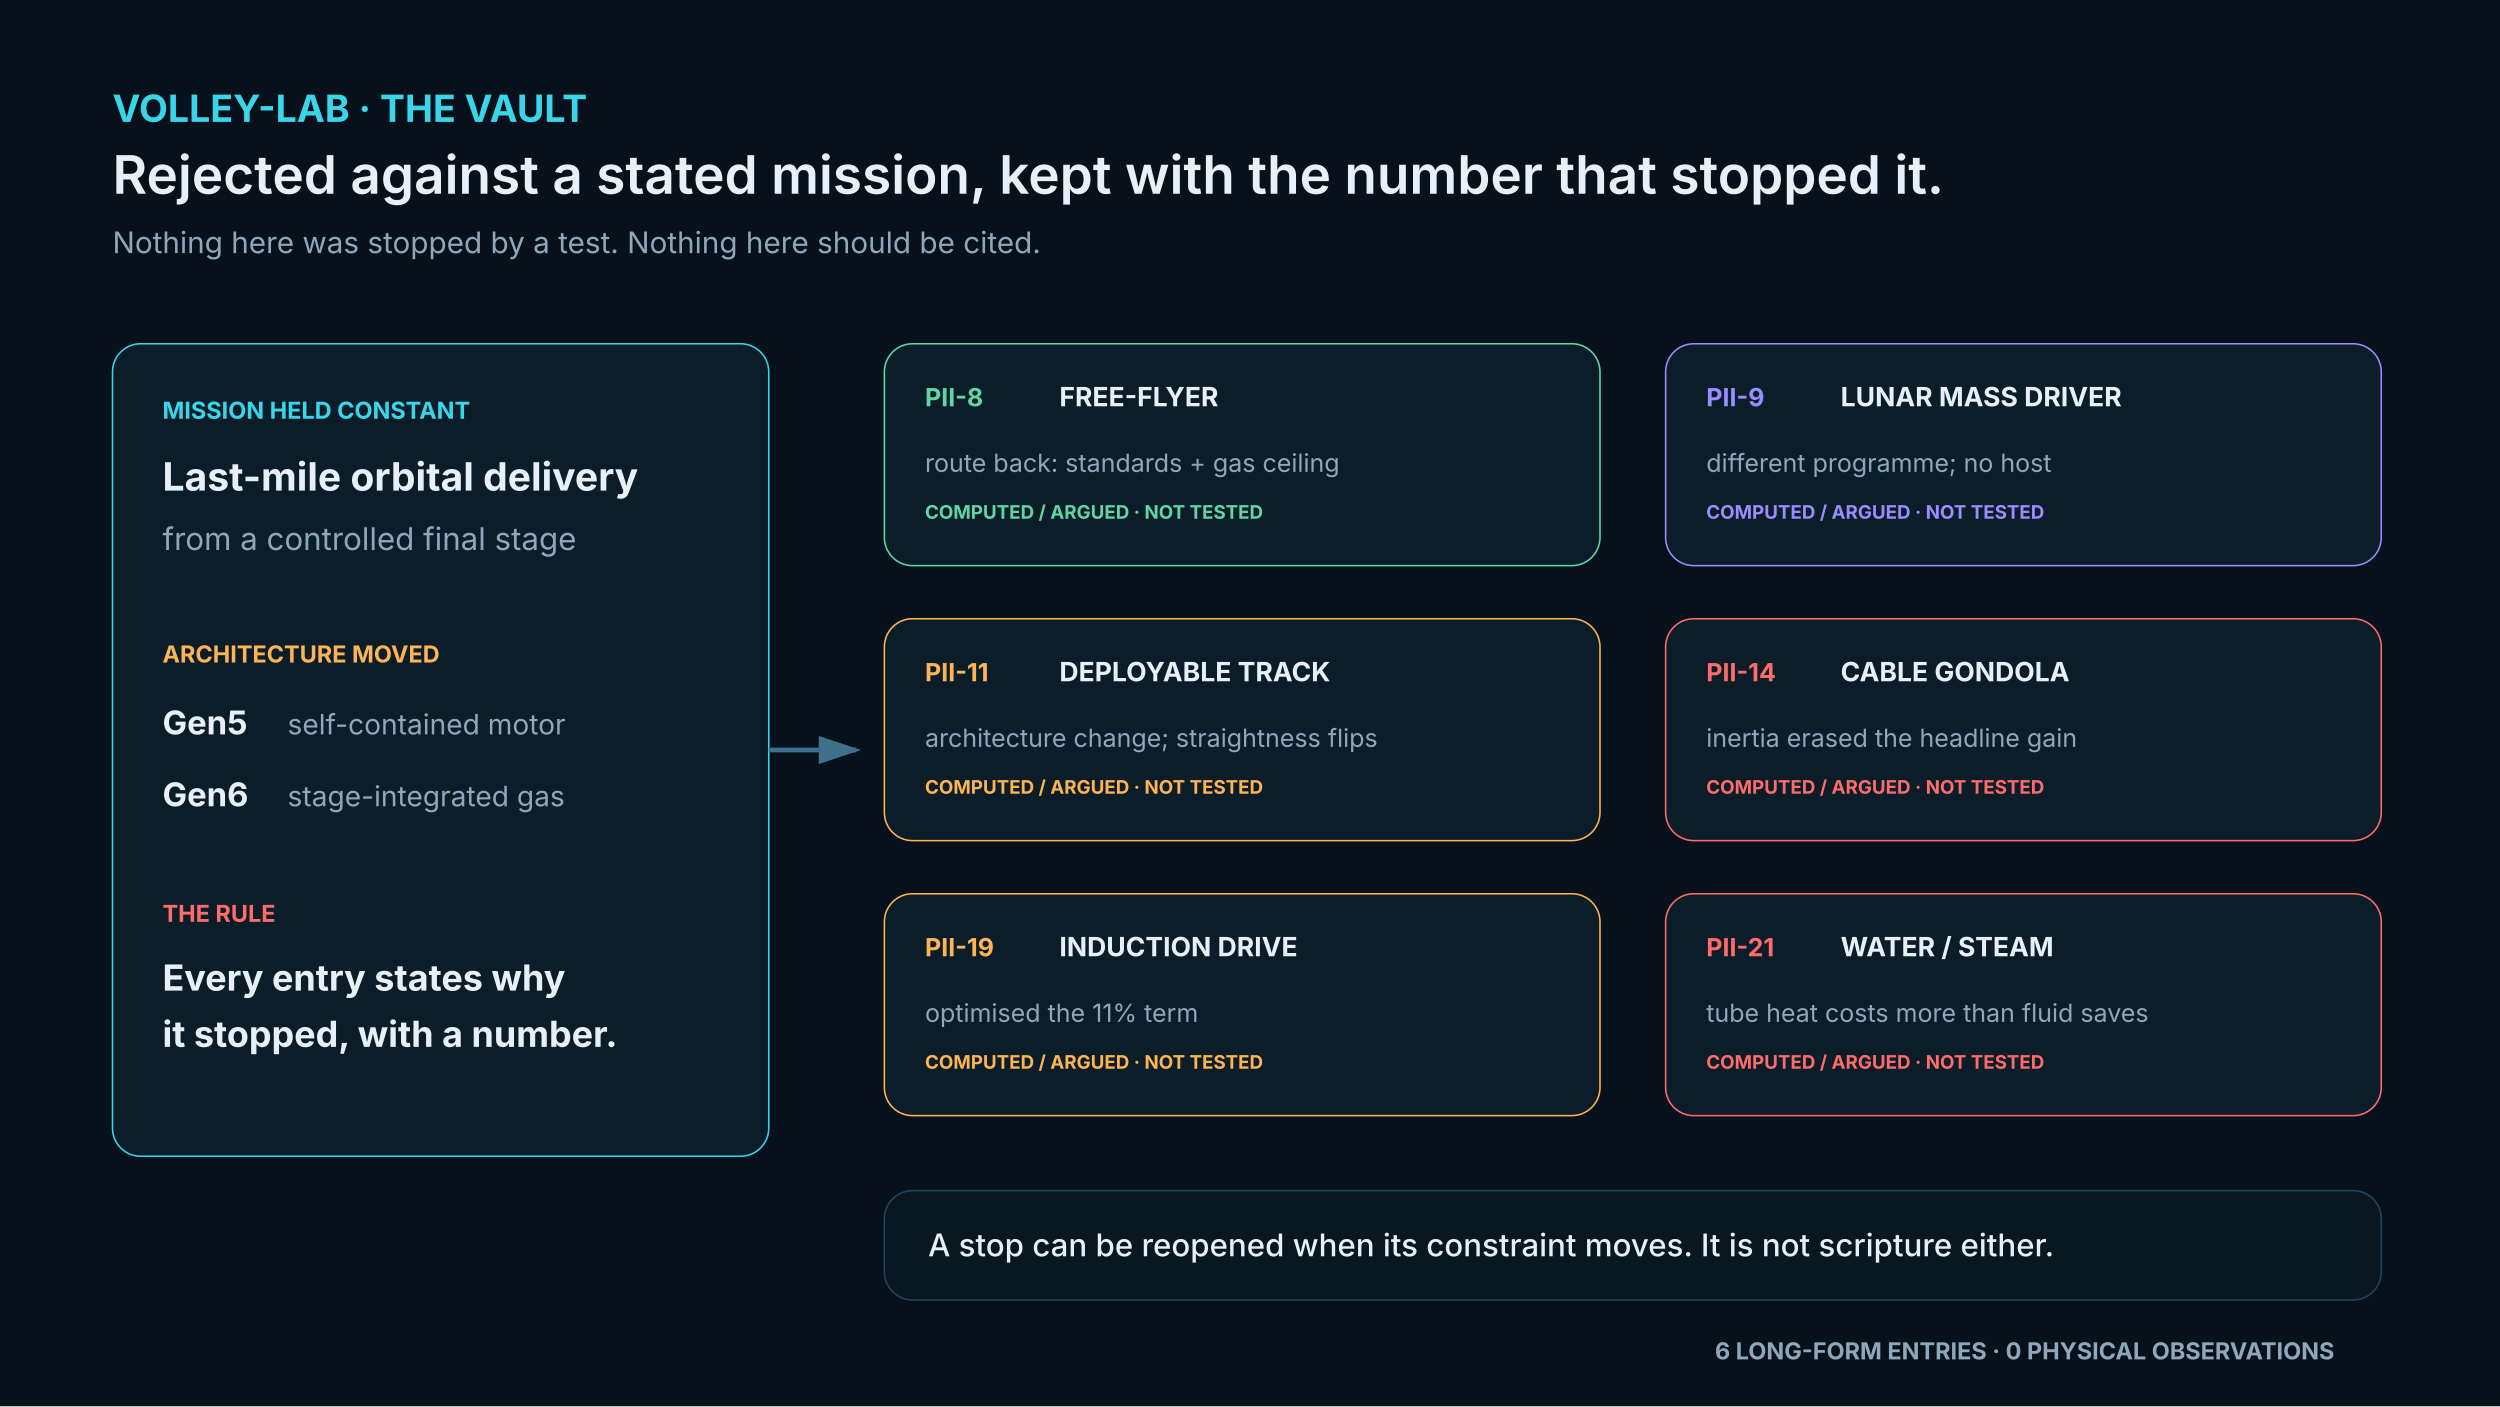
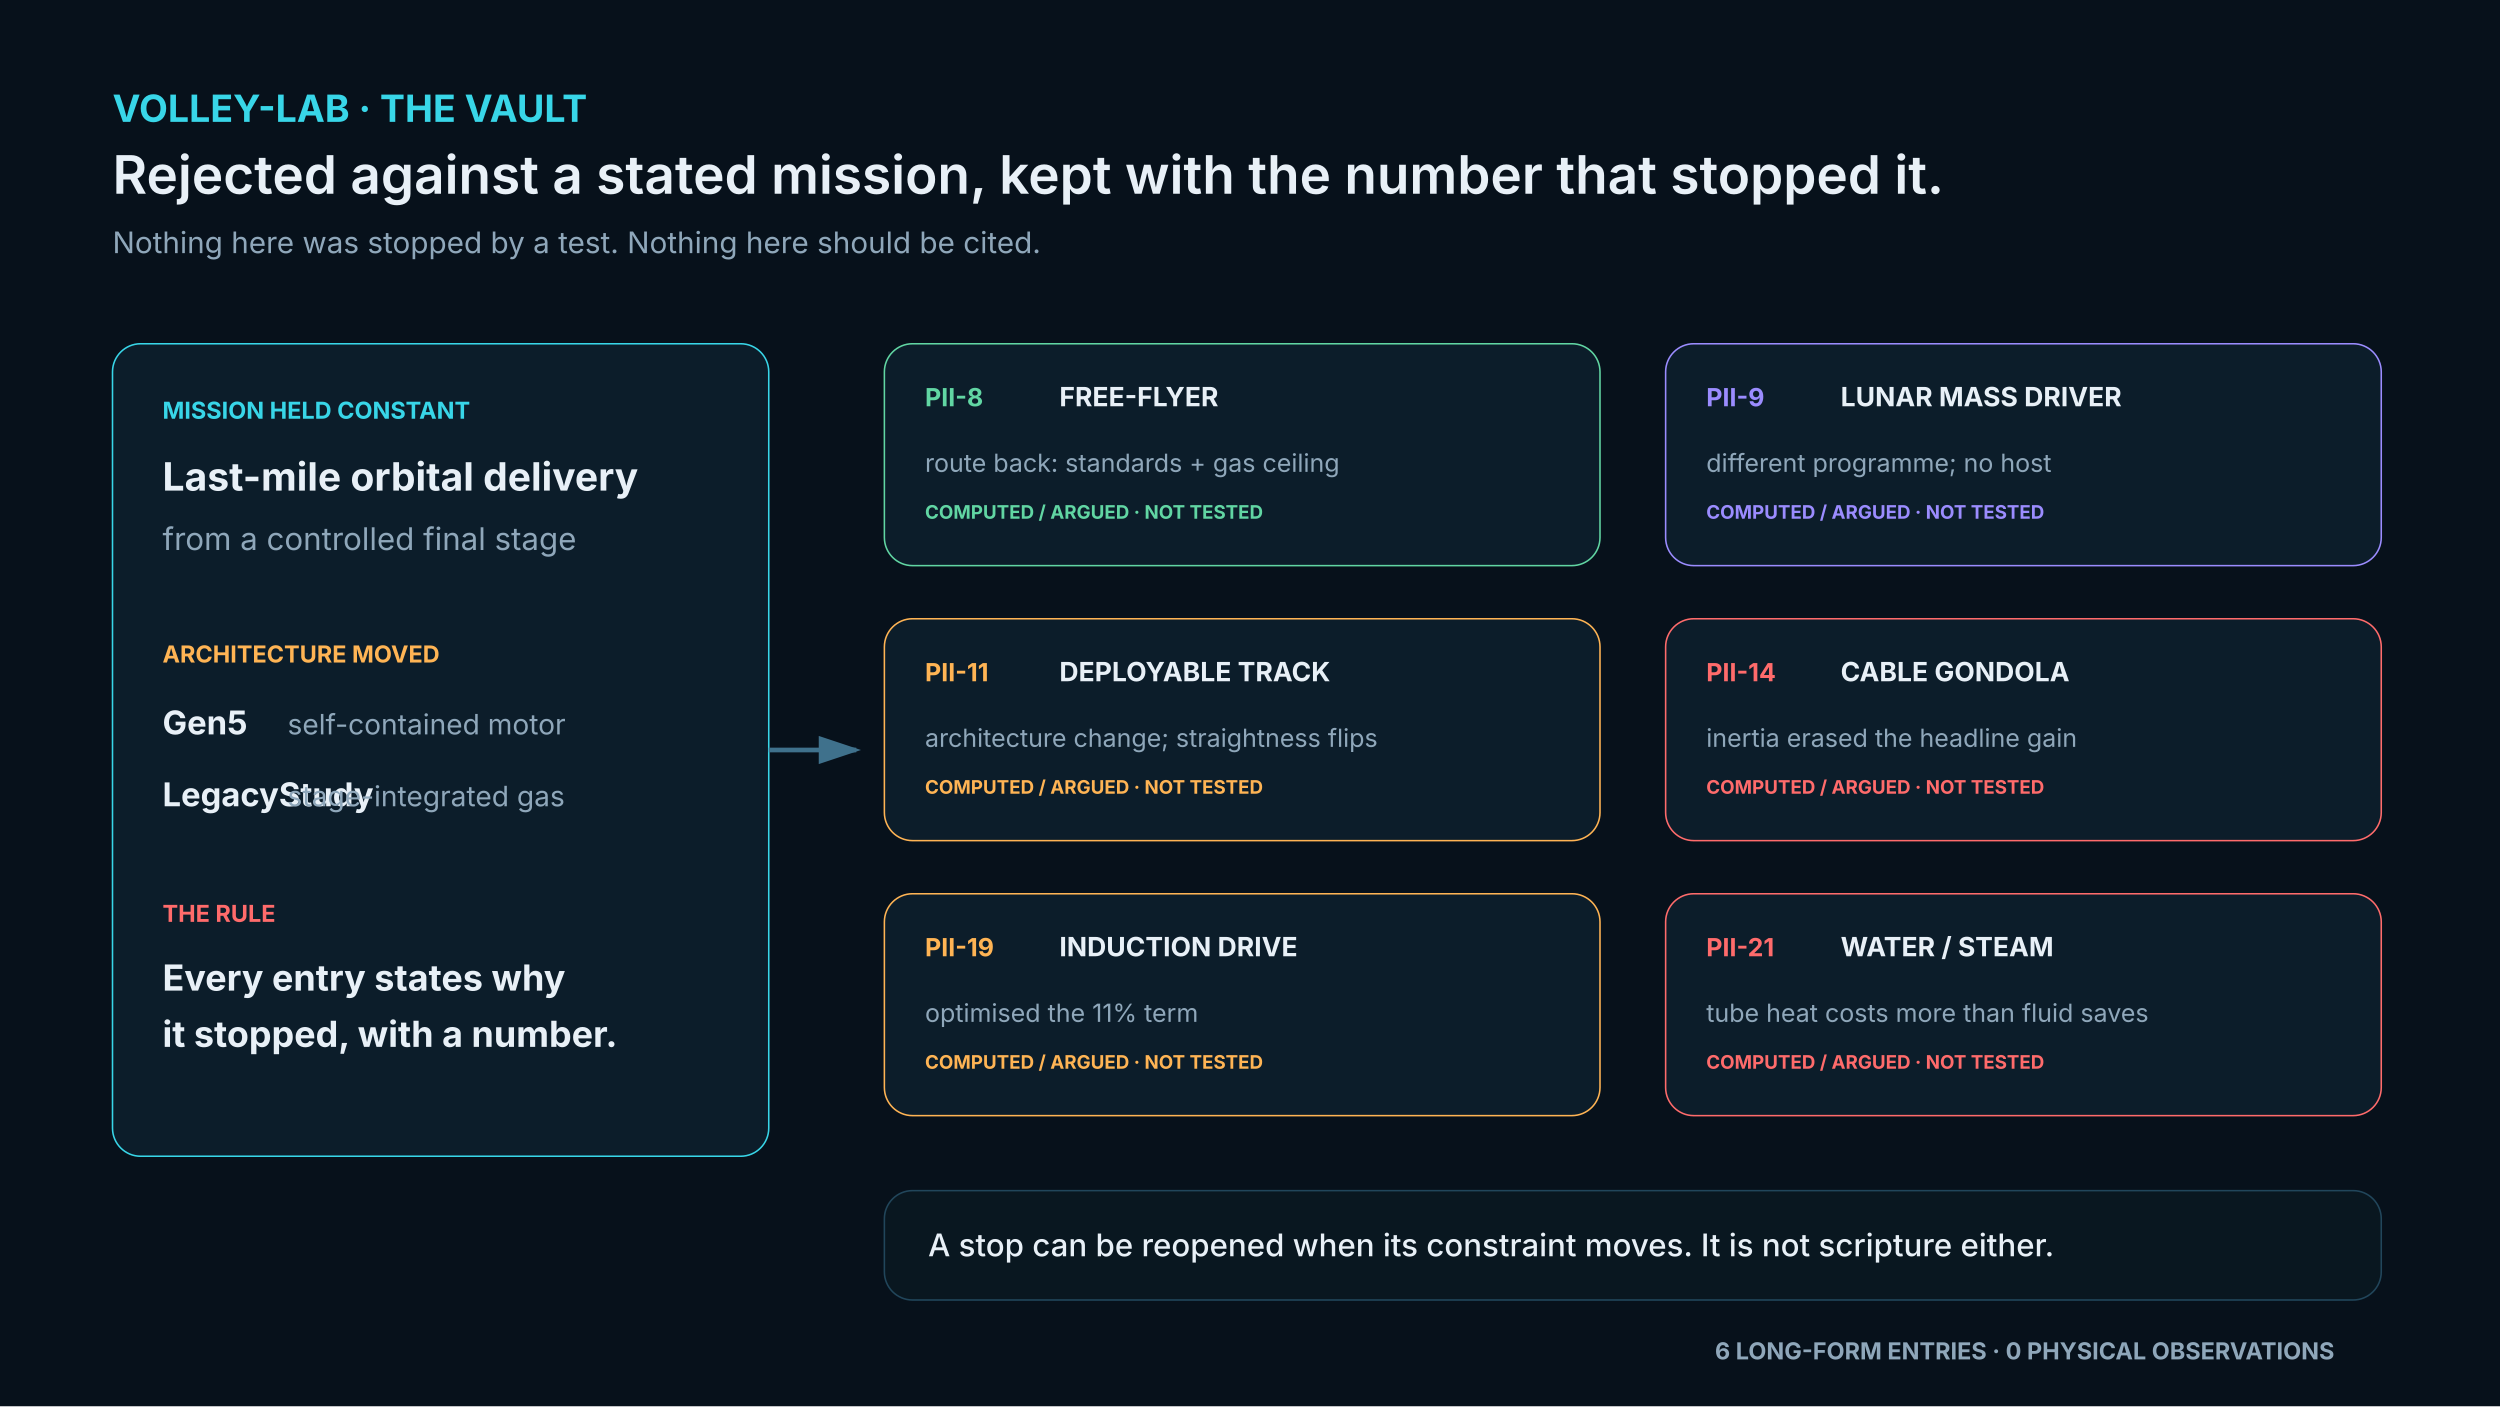
<svg xmlns="http://www.w3.org/2000/svg" width="1600" height="900" viewBox="0 0 1600 900">
  <rect width="1600" height="900" fill="#07111b" />
  <defs>
    <marker id="arrow" markerWidth="10" markerHeight="10" refX="8" refY="3" orient="auto">
      <path d="M0,0 L0,6 L9,3 z" fill="#3f718c" />
    </marker>
  </defs>
  <text x="72" y="78" fill="#38d6e8" font-family="Inter,Segoe UI,sans-serif" font-size="24" font-weight="700" text-anchor="start">VOLLEY-LAB · THE VAULT</text>
  <text x="72" y="124" fill="#e8f0f7" font-family="Inter,Segoe UI,sans-serif" font-size="34" font-weight="600" text-anchor="start">Rejected against a stated mission, kept with the number that stopped it.</text>
  <text x="72" y="162" fill="#8fa7ba" font-family="Inter,Segoe UI,sans-serif" font-size="19" font-weight="400" text-anchor="start">Nothing here was stopped by a test. Nothing here should be cited.</text>
  <rect x="72" y="220" width="420" height="520" rx="18" fill="#0c1d2a" stroke="#38d6e8" />
  <text x="104" y="268" fill="#38d6e8" font-family="Inter,Segoe UI,sans-serif" font-size="15" font-weight="700" text-anchor="start">MISSION HELD CONSTANT</text>
  <text x="104" y="314" fill="#e8f0f7" font-family="Inter,Segoe UI,sans-serif" font-size="25" font-weight="650" text-anchor="start">Last-mile orbital delivery</text>
  <text x="104" y="352" fill="#8fa7ba" font-family="Inter,Segoe UI,sans-serif" font-size="20" font-weight="400" text-anchor="start">from a controlled final stage</text>
  <text x="104" y="424" fill="#ffb454" font-family="Inter,Segoe UI,sans-serif" font-size="15" font-weight="700" text-anchor="start">ARCHITECTURE MOVED</text>
  <text x="104" y="470" fill="#e8f0f7" font-family="Inter,Segoe UI,sans-serif" font-size="21" font-weight="700" text-anchor="start">Gen5</text>
  <text x="184" y="470" fill="#8fa7ba" font-family="Inter,Segoe UI,sans-serif" font-size="18" font-weight="400" text-anchor="start">self-contained motor</text>
-   <text x="104" y="516" fill="#e8f0f7" font-family="Inter,Segoe UI,sans-serif" font-size="21" font-weight="700" text-anchor="start">Gen6</text>
+   <text x="104" y="516" fill="#e8f0f7" font-family="Inter,Segoe UI,sans-serif" font-size="21" font-weight="700" text-anchor="start">LegacyStudy</text>
  <text x="184" y="516" fill="#8fa7ba" font-family="Inter,Segoe UI,sans-serif" font-size="18" font-weight="400" text-anchor="start">stage-integrated gas</text>
  <text x="104" y="590" fill="#ff6b6b" font-family="Inter,Segoe UI,sans-serif" font-size="15" font-weight="700" text-anchor="start">THE RULE</text>
  <text x="104" y="634" fill="#e8f0f7" font-family="Inter,Segoe UI,sans-serif" font-size="23" font-weight="650" text-anchor="start">Every entry states why</text>
  <text x="104" y="670" fill="#e8f0f7" font-family="Inter,Segoe UI,sans-serif" font-size="23" font-weight="650" text-anchor="start">it stopped, with a number.</text>
  <line x1="492" y1="480" x2="548" y2="480" stroke="#3f718c" stroke-width="3" marker-end="url(#arrow)" />
  <rect x="566" y="220" width="458" height="142" rx="18" fill="#0c1d2a" stroke="#61d6a3" />
  <text x="592" y="260" fill="#61d6a3" font-family="Inter,Segoe UI,sans-serif" font-size="16" font-weight="700" text-anchor="start">PII-8</text>
  <text x="678" y="260" fill="#e8f0f7" font-family="Inter,Segoe UI,sans-serif" font-size="17" font-weight="700" text-anchor="start">FREE-FLYER</text>
  <text x="592" y="302" fill="#8fa7ba" font-family="Inter,Segoe UI,sans-serif" font-size="16" font-weight="400" text-anchor="start">route back: standards + gas ceiling</text>
  <text x="592" y="332" fill="#61d6a3" font-family="Inter,Segoe UI,sans-serif" font-size="12" font-weight="650" text-anchor="start">COMPUTED / ARGUED · NOT TESTED</text>
  <rect x="1066" y="220" width="458" height="142" rx="18" fill="#0c1d2a" stroke="#9b8cff" />
  <text x="1092" y="260" fill="#9b8cff" font-family="Inter,Segoe UI,sans-serif" font-size="16" font-weight="700" text-anchor="start">PII-9</text>
  <text x="1178" y="260" fill="#e8f0f7" font-family="Inter,Segoe UI,sans-serif" font-size="17" font-weight="700" text-anchor="start">LUNAR MASS DRIVER</text>
  <text x="1092" y="302" fill="#8fa7ba" font-family="Inter,Segoe UI,sans-serif" font-size="16" font-weight="400" text-anchor="start">different programme; no host</text>
  <text x="1092" y="332" fill="#9b8cff" font-family="Inter,Segoe UI,sans-serif" font-size="12" font-weight="650" text-anchor="start">COMPUTED / ARGUED · NOT TESTED</text>
  <rect x="566" y="396" width="458" height="142" rx="18" fill="#0c1d2a" stroke="#ffb454" />
  <text x="592" y="436" fill="#ffb454" font-family="Inter,Segoe UI,sans-serif" font-size="16" font-weight="700" text-anchor="start">PII-11</text>
  <text x="678" y="436" fill="#e8f0f7" font-family="Inter,Segoe UI,sans-serif" font-size="17" font-weight="700" text-anchor="start">DEPLOYABLE TRACK</text>
  <text x="592" y="478" fill="#8fa7ba" font-family="Inter,Segoe UI,sans-serif" font-size="16" font-weight="400" text-anchor="start">architecture change; straightness flips</text>
  <text x="592" y="508" fill="#ffb454" font-family="Inter,Segoe UI,sans-serif" font-size="12" font-weight="650" text-anchor="start">COMPUTED / ARGUED · NOT TESTED</text>
  <rect x="1066" y="396" width="458" height="142" rx="18" fill="#0c1d2a" stroke="#ff6b6b" />
  <text x="1092" y="436" fill="#ff6b6b" font-family="Inter,Segoe UI,sans-serif" font-size="16" font-weight="700" text-anchor="start">PII-14</text>
  <text x="1178" y="436" fill="#e8f0f7" font-family="Inter,Segoe UI,sans-serif" font-size="17" font-weight="700" text-anchor="start">CABLE GONDOLA</text>
  <text x="1092" y="478" fill="#8fa7ba" font-family="Inter,Segoe UI,sans-serif" font-size="16" font-weight="400" text-anchor="start">inertia erased the headline gain</text>
  <text x="1092" y="508" fill="#ff6b6b" font-family="Inter,Segoe UI,sans-serif" font-size="12" font-weight="650" text-anchor="start">COMPUTED / ARGUED · NOT TESTED</text>
  <rect x="566" y="572" width="458" height="142" rx="18" fill="#0c1d2a" stroke="#ffb454" />
  <text x="592" y="612" fill="#ffb454" font-family="Inter,Segoe UI,sans-serif" font-size="16" font-weight="700" text-anchor="start">PII-19</text>
  <text x="678" y="612" fill="#e8f0f7" font-family="Inter,Segoe UI,sans-serif" font-size="17" font-weight="700" text-anchor="start">INDUCTION DRIVE</text>
  <text x="592" y="654" fill="#8fa7ba" font-family="Inter,Segoe UI,sans-serif" font-size="16" font-weight="400" text-anchor="start">optimised the 11% term</text>
  <text x="592" y="684" fill="#ffb454" font-family="Inter,Segoe UI,sans-serif" font-size="12" font-weight="650" text-anchor="start">COMPUTED / ARGUED · NOT TESTED</text>
  <rect x="1066" y="572" width="458" height="142" rx="18" fill="#0c1d2a" stroke="#ff6b6b" />
  <text x="1092" y="612" fill="#ff6b6b" font-family="Inter,Segoe UI,sans-serif" font-size="16" font-weight="700" text-anchor="start">PII-21</text>
  <text x="1178" y="612" fill="#e8f0f7" font-family="Inter,Segoe UI,sans-serif" font-size="17" font-weight="700" text-anchor="start">WATER / STEAM</text>
  <text x="1092" y="654" fill="#8fa7ba" font-family="Inter,Segoe UI,sans-serif" font-size="16" font-weight="400" text-anchor="start">tube heat costs more than fluid saves</text>
  <text x="1092" y="684" fill="#ff6b6b" font-family="Inter,Segoe UI,sans-serif" font-size="12" font-weight="650" text-anchor="start">COMPUTED / ARGUED · NOT TESTED</text>
  <rect x="566" y="762" width="958" height="70" rx="18" fill="#091720" stroke="#21465b" />
  <text x="594" y="804" fill="#e8f0f7" font-family="Inter,Segoe UI,sans-serif" font-size="20" font-weight="550" text-anchor="start">A stop can be reopened when its constraint moves. It is not scripture either.</text>
  <text x="1494" y="870" fill="#8fa7ba" font-family="Inter,Segoe UI,sans-serif" font-size="15" font-weight="650" text-anchor="end">6 LONG-FORM ENTRIES · 0 PHYSICAL OBSERVATIONS</text>
</svg>
